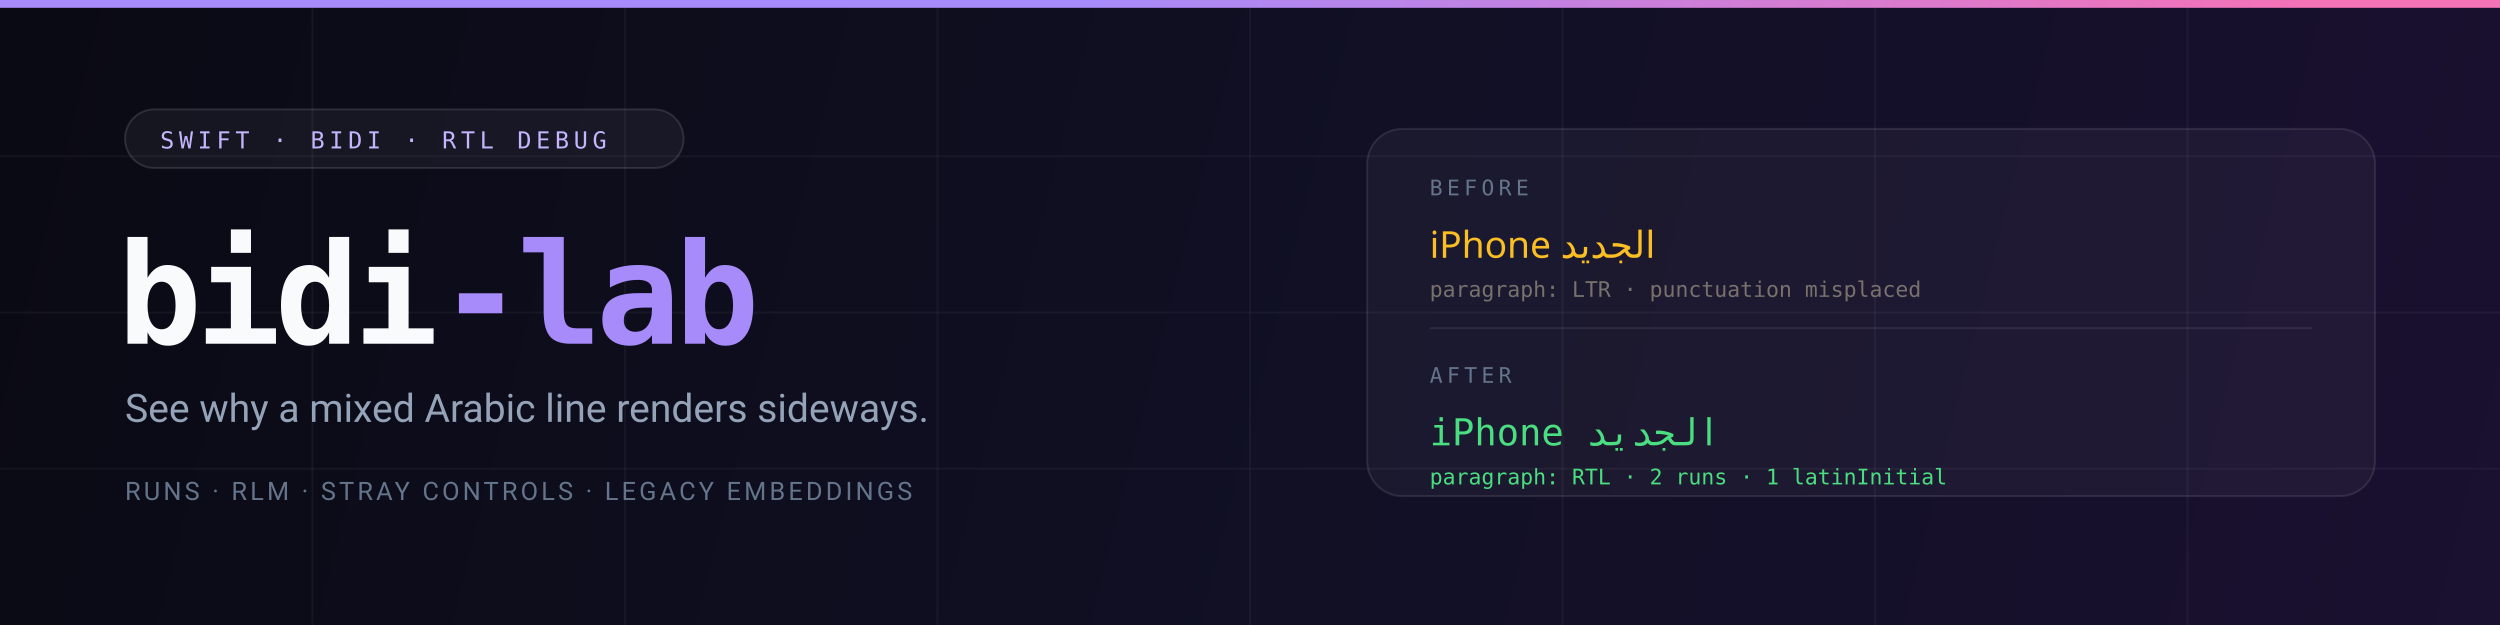
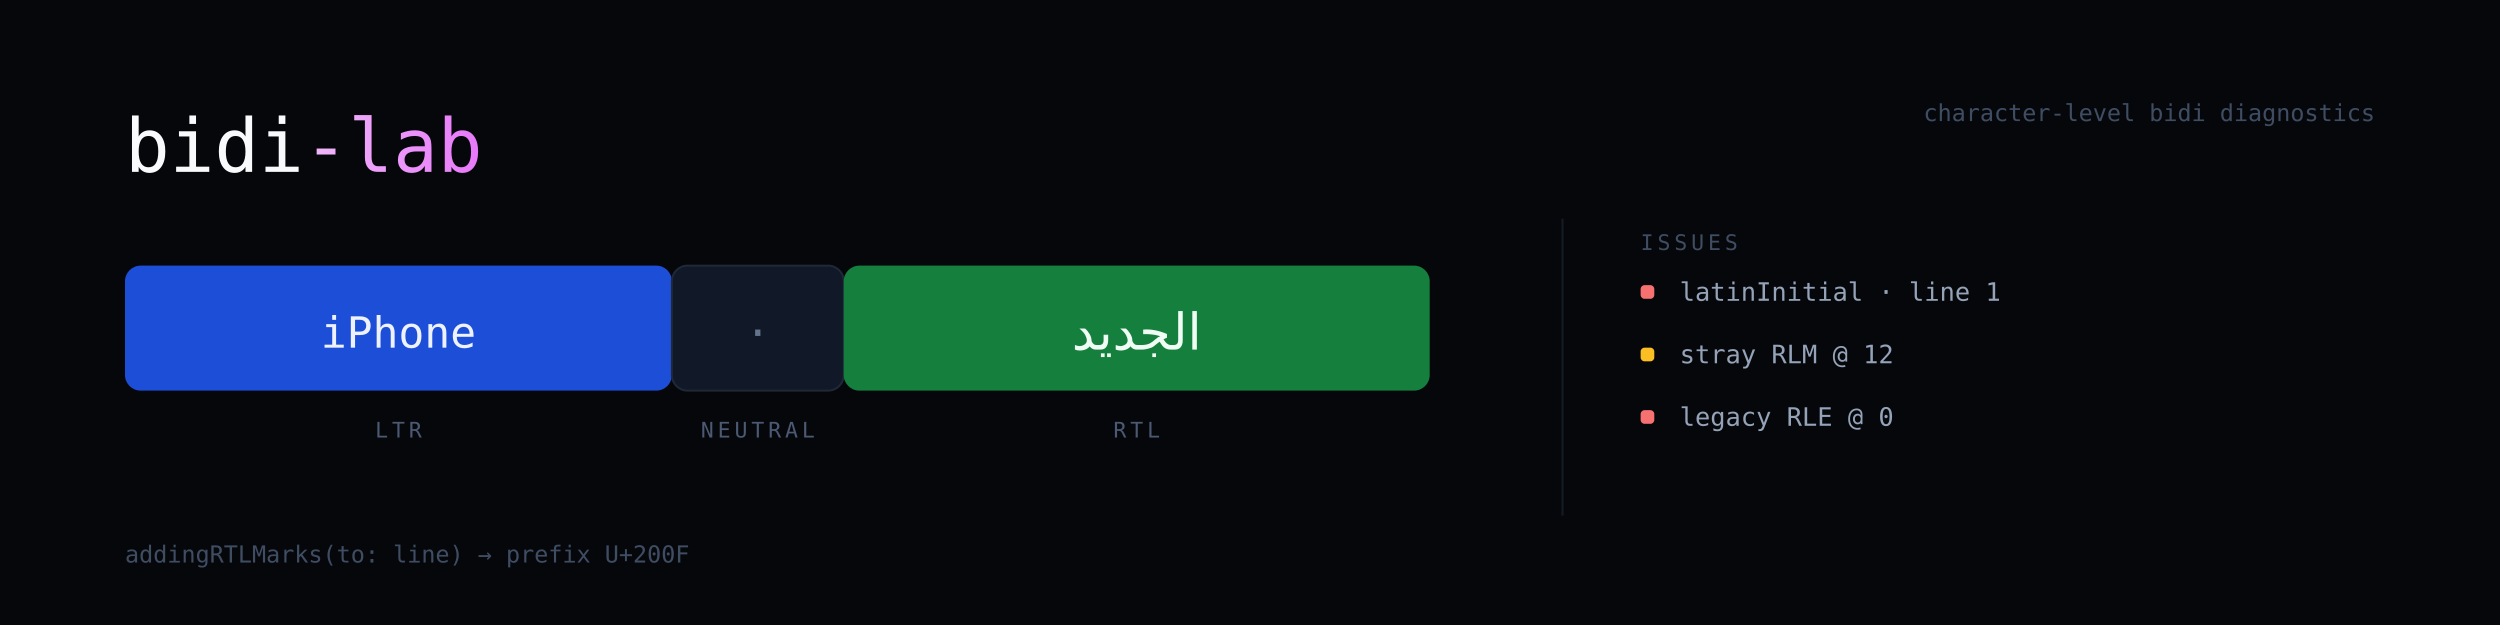
- <svg xmlns="http://www.w3.org/2000/svg" width="1280" height="320" viewBox="0 0 1280 320" role="img" aria-label="bidi-lab — see why your Arabic line renders sideways">
+ <svg xmlns="http://www.w3.org/2000/svg" width="1280" height="320" viewBox="0 0 1280 320" role="img" aria-label="bidi-lab splitting one line into LTR, neutral and RTL runs">
  <defs>
-     <linearGradient id="bg" x1="0" y1="0" x2="1280" y2="320" gradientUnits="userSpaceOnUse">
-       <stop offset="0" stop-color="#0a0a14" />
-       <stop offset="0.55" stop-color="#111025" />
-       <stop offset="1" stop-color="#1a1030" />
+     <linearGradient id="lab" x1="0" y1="0" x2="1" y2="0">
+       <stop offset="0" stop-color="#f8fafc" />
+       <stop offset="1" stop-color="#e879f9" />
    </linearGradient>
-     <linearGradient id="accent" x1="560" y1="0" x2="1180" y2="0" gradientUnits="userSpaceOnUse">
-       <stop offset="0" stop-color="#a78bfa" />
-       <stop offset="1" stop-color="#f472b6" />
-     </linearGradient>
-     <radialGradient id="glow" cx="0" cy="0" r="1" gradientTransform="translate(1080 50) rotate(90) scale(300)">
-       <stop offset="0" stop-color="#a78bfa" stop-opacity="0.2" />
-       <stop offset="1" stop-color="#a78bfa" stop-opacity="0" />
-     </radialGradient>
  </defs>
-   <rect width="1280" height="320" fill="url(#bg)" />
-   <rect width="1280" height="320" fill="url(#glow)" />
-   <g stroke="#ffffff" stroke-opacity="0.04" stroke-width="1">
-     <path d="M0 80h1280M0 160h1280M0 240h1280" />
-     <path d="M160 0v320M320 0v320M480 0v320M640 0v320M800 0v320M960 0v320M1120 0v320" />
+   <rect width="1280" height="320" fill="#06070b" />
+   <text x="64" y="88" font-family="'SF Mono', Menlo, Consolas, monospace" font-size="38" fill="#f8fafc">bidi<tspan fill="url(#lab)">-lab</tspan>
+   </text>
+   <text x="1216" y="62" text-anchor="end" font-family="'SF Mono', Menlo, Consolas, monospace" font-size="12" fill="#3f4d63">character-level bidi diagnostics</text>
+   <rect x="64" y="136" width="280" height="64" rx="8" fill="#1d4ed8" />
+   <text x="204" y="178" text-anchor="middle" font-family="'SF Mono', Menlo, Consolas, monospace" font-size="22" fill="#eef2ff">iPhone</text>
+   <rect x="344" y="136" width="88" height="64" rx="8" fill="#111827" stroke="#1f2937" />
+   <text x="388" y="178" text-anchor="middle" font-family="'SF Mono', Menlo, Consolas, monospace" font-size="22" fill="#64748b">·</text>
+   <rect x="432" y="136" width="300" height="64" rx="8" fill="#15803d" />
+   <text x="582" y="179" text-anchor="middle" direction="rtl" font-family="Tahoma, 'Segoe UI', sans-serif" font-size="26" fill="#f0fdf4">الجديد</text>
+   <g font-family="'SF Mono', Menlo, Consolas, monospace" font-size="11" letter-spacing="2" fill="#4b5a72" text-anchor="middle">
+     <text x="204" y="224">LTR</text>
+     <text x="388" y="224">NEUTRAL</text>
+     <text x="582" y="224">RTL</text>
  </g>
-   <rect width="1280" height="4" fill="url(#accent)" />
-   <g font-family="'SF Mono', 'JetBrains Mono', Menlo, Consolas, monospace">
-     <rect x="64" y="56" width="286" height="30" rx="15" fill="#ffffff" fill-opacity="0.05" stroke="#ffffff" stroke-opacity="0.12" />
-     <text x="82" y="76" font-size="12" letter-spacing="2.4" fill="#c4b5fd">SWIFT · BIDI · RTL DEBUG</text>
-     <text x="60" y="176" font-size="72" font-weight="700" letter-spacing="-3" fill="#f8fafc">bidi<tspan fill="url(#accent)">-lab</tspan>
-     </text>
+   <path d="M800 112v152" stroke="#151b26" />
+   <g font-family="'SF Mono', Menlo, Consolas, monospace" font-size="13">
+     <text x="840" y="128" font-size="11" letter-spacing="2" fill="#3f4d63">ISSUES</text>
+     <rect x="840" y="146" width="7" height="7" rx="2" fill="#f87171" />
+     <text x="860" y="154" fill="#94a3b8">latinInitial · line 1</text>
+     <rect x="840" y="178" width="7" height="7" rx="2" fill="#fbbf24" />
+     <text x="860" y="186" fill="#94a3b8">stray RLM @ 12</text>
+     <rect x="840" y="210" width="7" height="7" rx="2" fill="#f87171" />
+     <text x="860" y="218" fill="#94a3b8">legacy RLE @ 0</text>
  </g>
-   <g font-family="-apple-system, BlinkMacSystemFont, 'Segoe UI', Roboto, sans-serif">
-     <text x="64" y="216" font-size="20" fill="#94a3b8">See why a mixed Arabic line renders sideways.</text>
-     <text x="64" y="256" font-size="13" letter-spacing="1.6" fill="#64748b">RUNS · RLM · STRAY CONTROLS · LEGACY EMBEDDINGS</text>
-   </g>
-   <g>
-     <rect x="700" y="66" width="516" height="188" rx="18" fill="#ffffff" fill-opacity="0.04" stroke="#ffffff" stroke-opacity="0.1" />
-     <text x="732" y="100" font-family="'SF Mono', Menlo, Consolas, monospace" font-size="11" letter-spacing="2.2" fill="#64748b">BEFORE</text>
-     <text x="732" y="132" font-family="Tahoma, 'Segoe UI', sans-serif" font-size="19" fill="#fbbf24">iPhone الجديد</text>
-     <text x="732" y="152" font-family="'SF Mono', Menlo, Consolas, monospace" font-size="11" fill="#78716c">paragraph: LTR · punctuation misplaced</text>
-     <path d="M732 168h452" stroke="#ffffff" stroke-opacity="0.08" />
-     <text x="732" y="196" font-family="'SF Mono', Menlo, Consolas, monospace" font-size="11" letter-spacing="2.2" fill="#64748b">AFTER</text>
-     <text x="732" y="228" font-family="'SF Mono', Menlo, Consolas, monospace" font-size="19" fill="#4ade80">‏iPhone الجديد</text>
-     <text x="732" y="248" font-family="'SF Mono', Menlo, Consolas, monospace" font-size="11" fill="#4ade80">paragraph: RTL · 2 runs · 1 latinInitial</text>
-   </g>
+   <text x="64" y="288" font-family="'SF Mono', Menlo, Consolas, monospace" font-size="12" fill="#3f4d63">addingRTLMarks(to: line) → prefix U+200F</text>
</svg>
